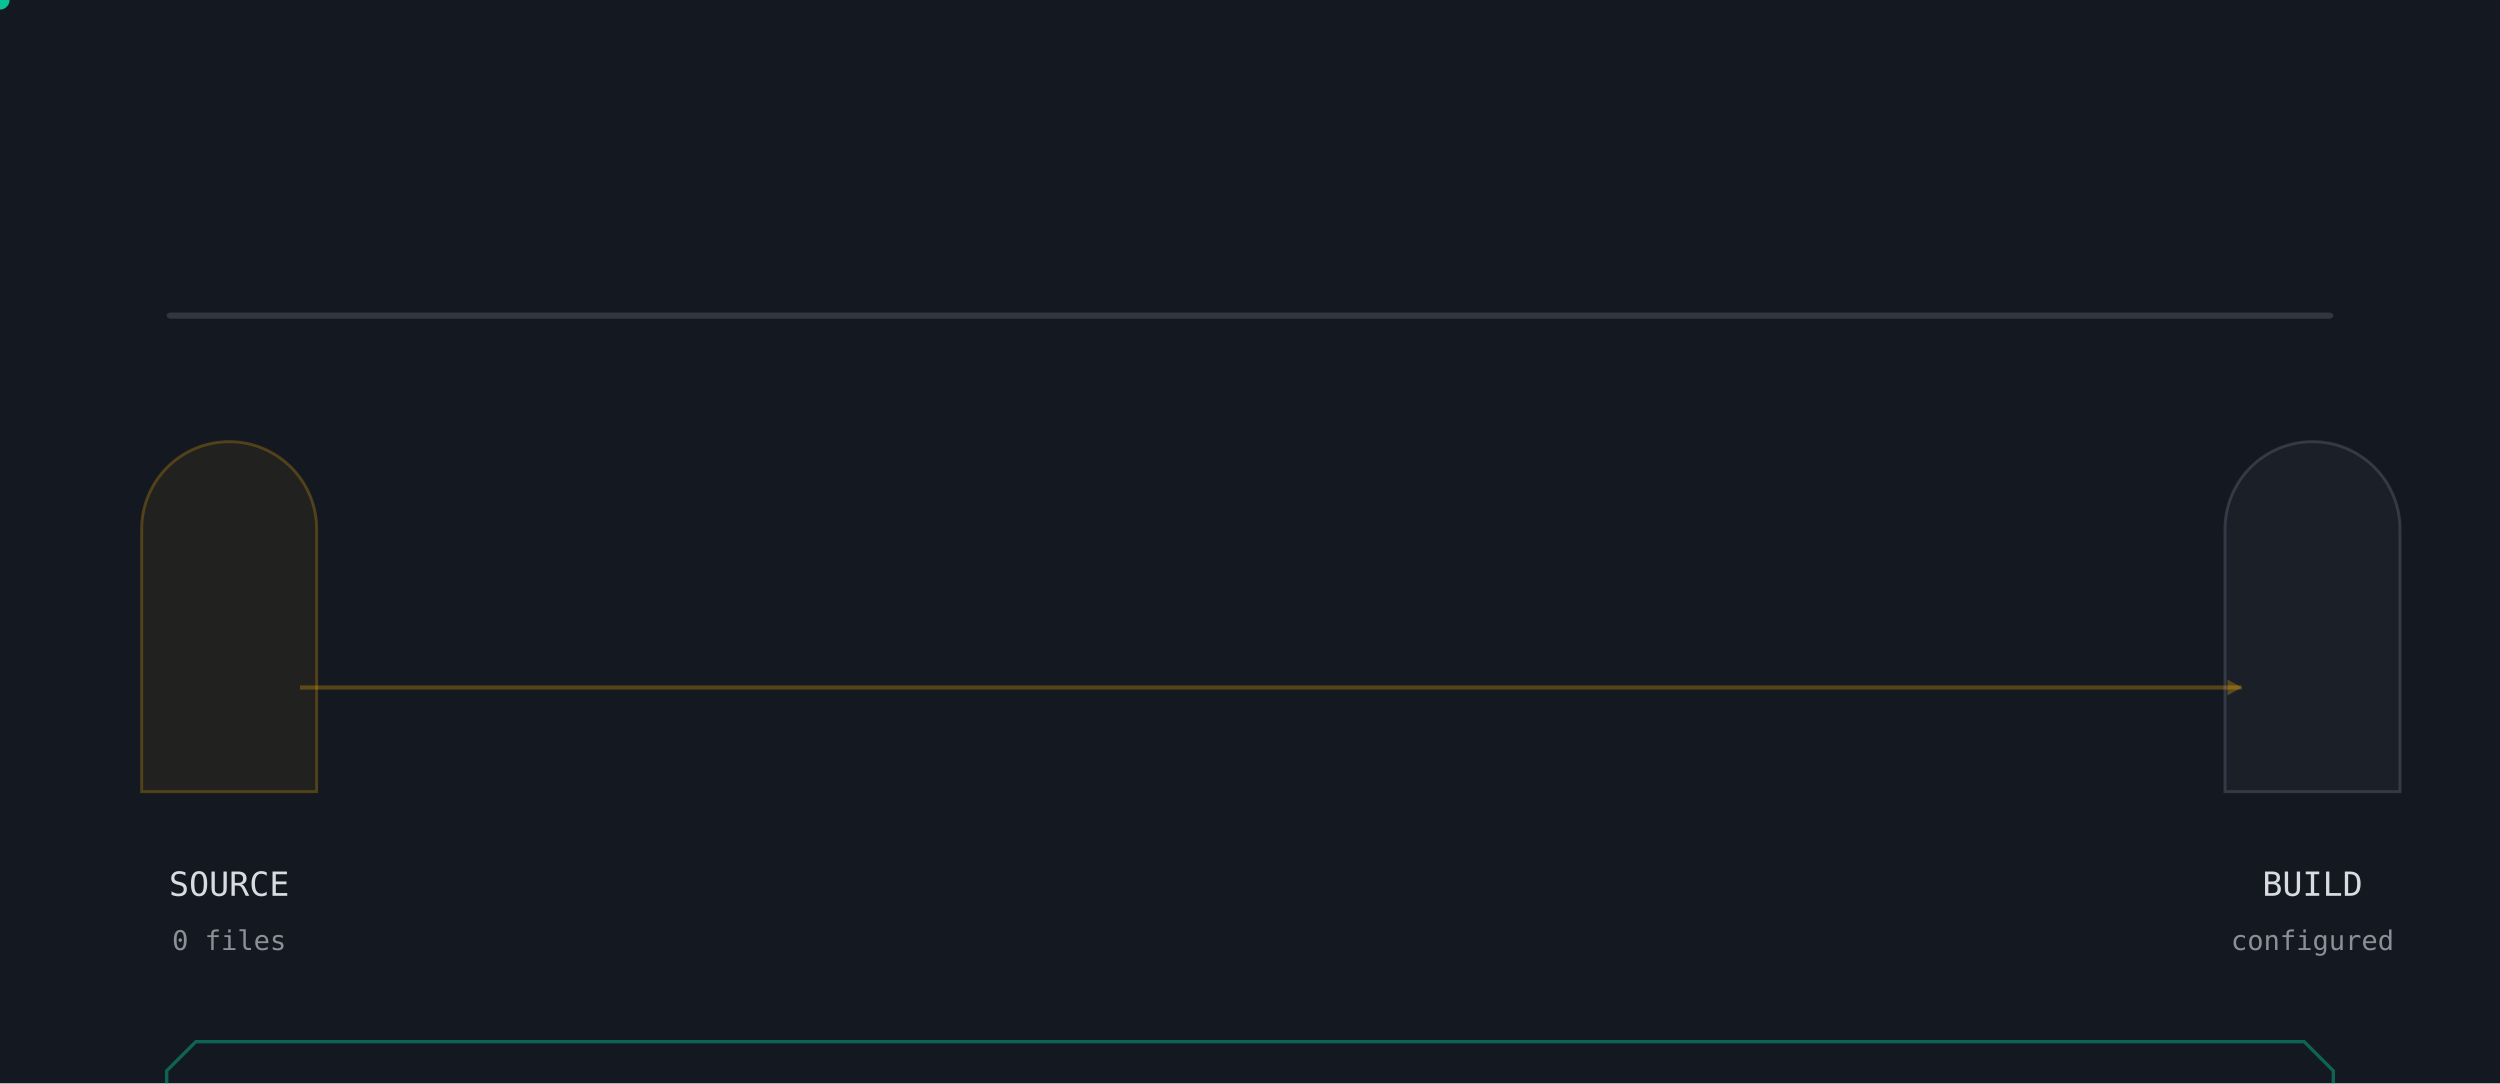
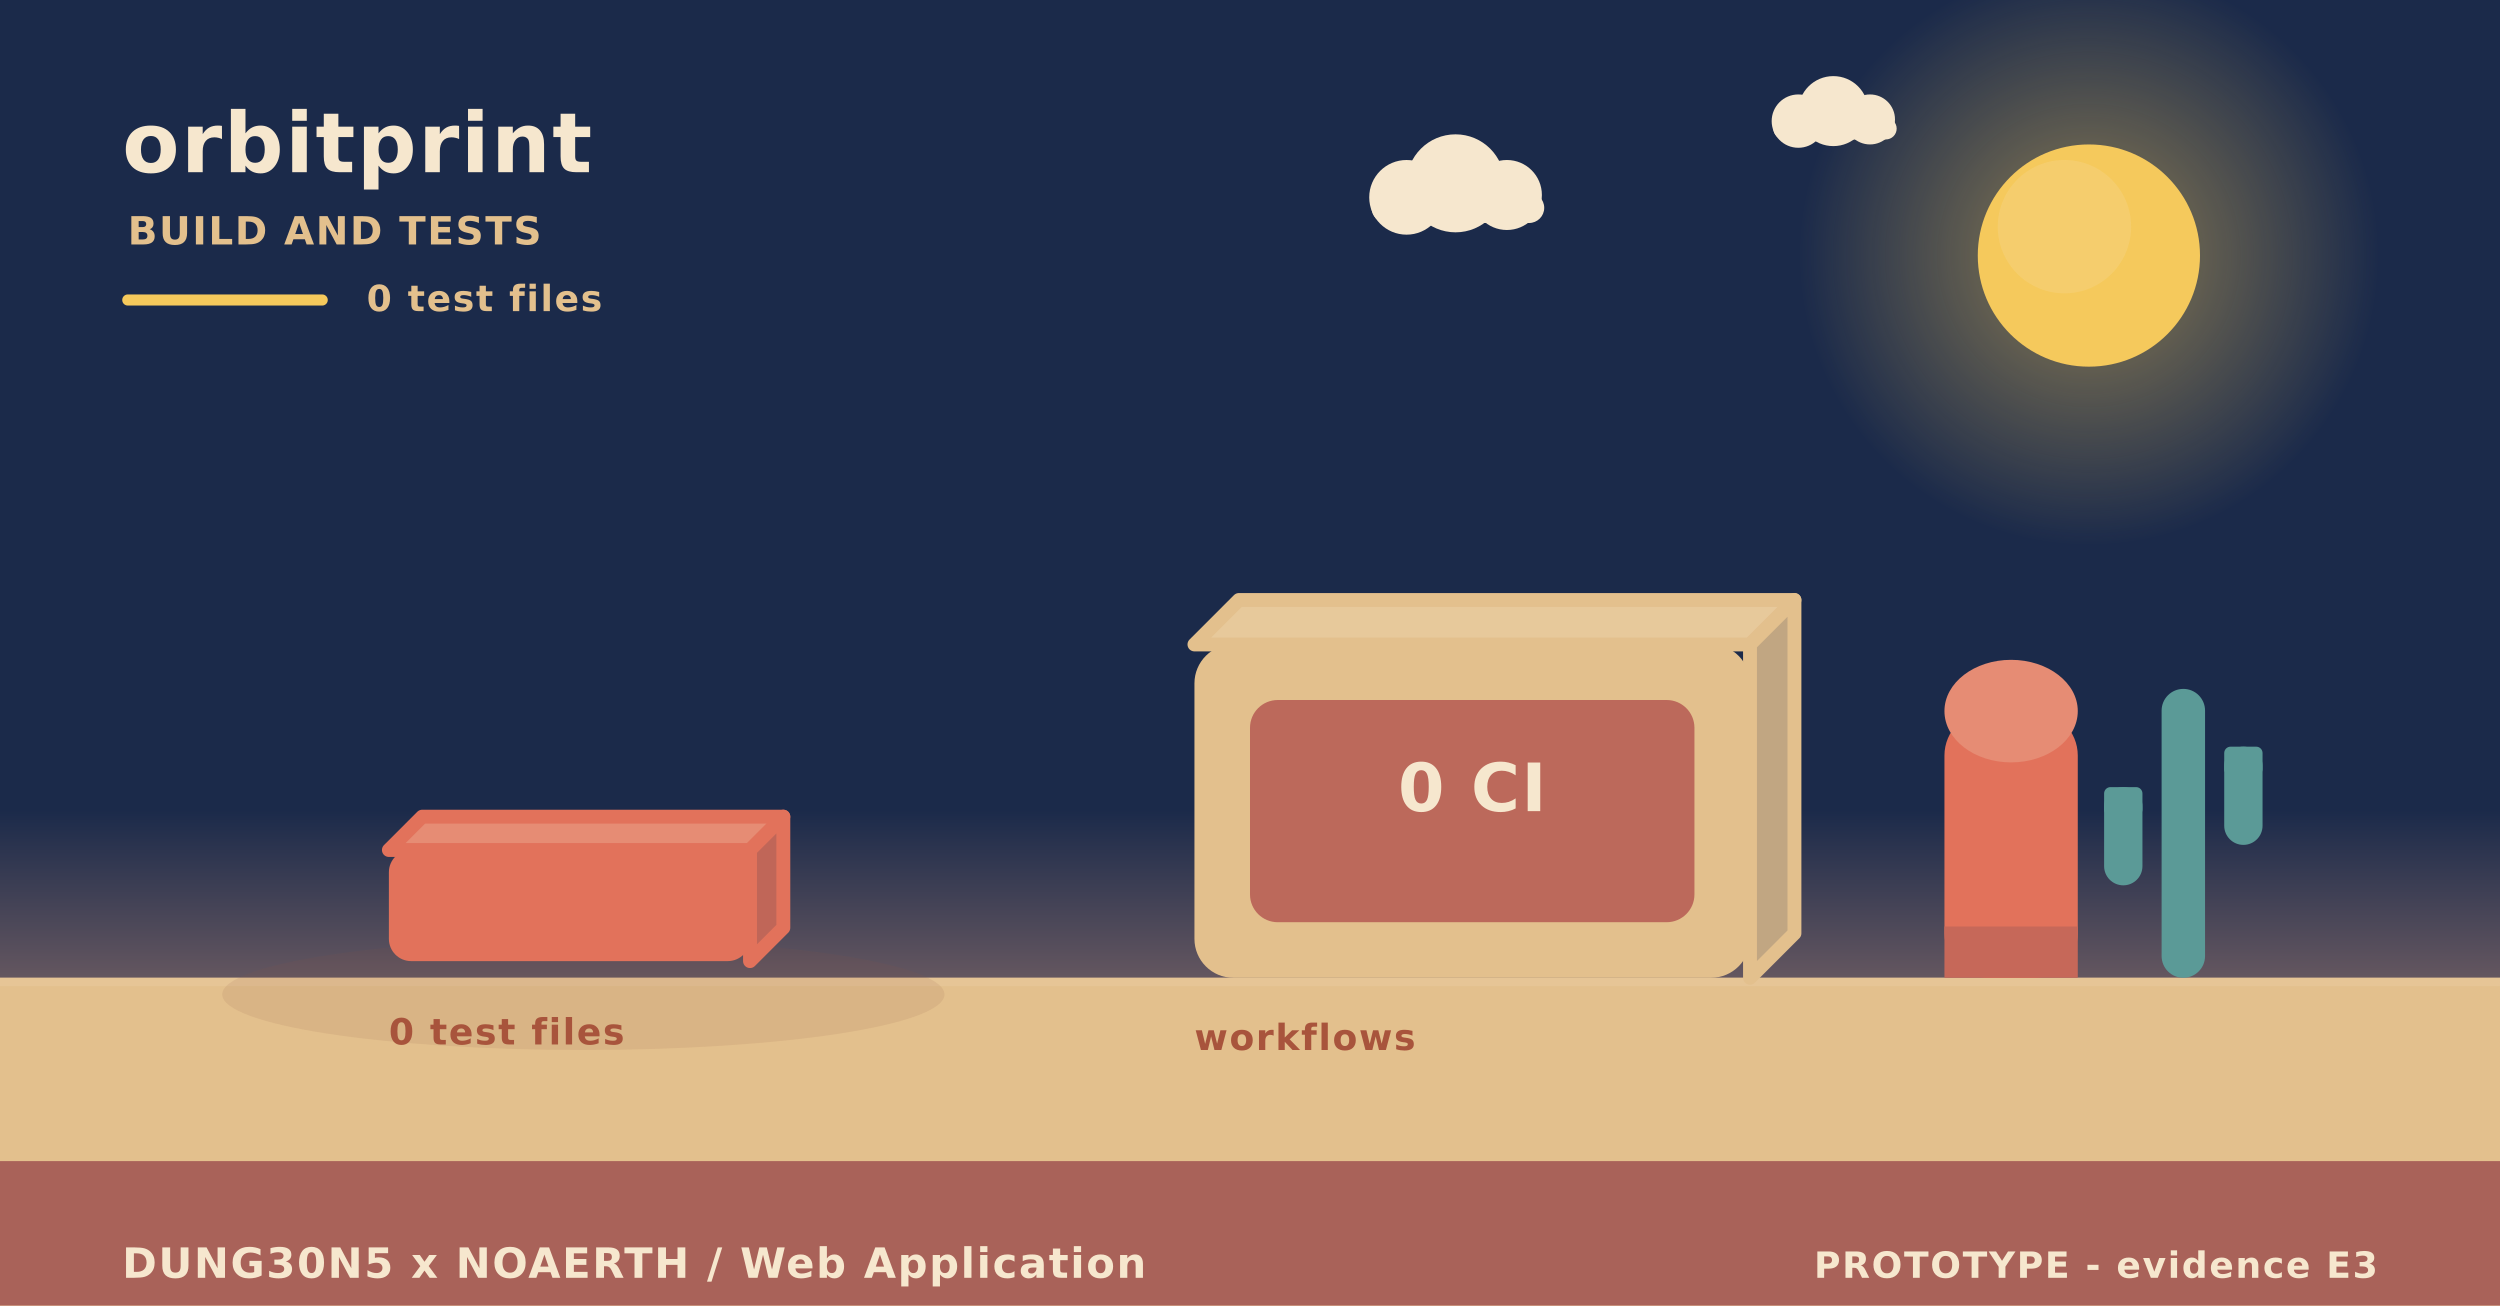
- <svg xmlns="http://www.w3.org/2000/svg" viewBox="0 0 1200 520" width="1200" height="520" role="img" aria-label="orbitprint build evidence">
-   <rect width="1200" height="520" fill="#141821" />
-   <defs>
-     <linearGradient id="gb" x1="0" y1="0" x2="1" y2="1">
-       <stop offset="0%" stop-color="#ffb703" />
-       <stop offset="100%" stop-color="#8d99ae" />
-     </linearGradient>
-   </defs>
-   <rect x="80.00" y="150.00" width="1040.00" height="3.00" rx="2.00" fill="rgba(238,241,246,0.140)" opacity="1.00" />
-   <path d="M68.00,380.00 L68.00,254.00 A42.00,42.00 0 0 1 152.00,254.00 L152.00,380.00 Z" fill="rgba(255,183,3,0.100)" opacity="0.55" stroke="rgba(255,183,3,0.450)" stroke-width="1.4" />
-   <polygon points="-192.26,189.00 -136.83,221.00 -136.83,157.00 -192.26,125.00" fill="#037c5d" opacity="0.95" />
-   <polygon points="-247.68,221.00 -192.26,253.00 -192.26,189.00 -247.68,157.00" fill="#6e7788" opacity="0.95" />
-   <polygon points="-192.26,125.00 -136.83,157.00 -192.26,189.00 -247.68,157.00" fill="#ffb703" opacity="0.95" />
-   <text x="110" y="430" font-family="ui-monospace,Menlo,monospace" font-size="16" fill="rgba(238,241,246,0.900)" text-anchor="middle">SOURCE</text>
-   <text x="110" y="456" font-family="ui-monospace,Menlo,monospace" font-size="13" fill="rgba(238,241,246,0.550)" text-anchor="middle">0 files</text>
-   <path d="M1068.00,380.00 L1068.00,254.00 A42.00,42.00 0 0 1 1152.00,254.00 L1152.00,380.00 Z" fill="rgba(141,153,174,0.100)" opacity="0.55" stroke="rgba(141,153,174,0.450)" stroke-width="1.4" />
-   <polygon points="673.77,689.00 729.19,721.00 729.19,657.00 673.77,625.00" fill="#037c5d" opacity="0.95" />
-   <polygon points="618.34,721.00 673.77,753.00 673.77,689.00 618.34,657.00" fill="#6e7788" opacity="0.95" />
-   <polygon points="673.77,625.00 729.19,657.00 673.77,689.00 618.34,657.00" fill="#8d99ae" opacity="0.95" />
-   <text x="1110" y="430" font-family="ui-monospace,Menlo,monospace" font-size="16" fill="rgba(238,241,246,0.900)" text-anchor="middle">BUILD</text>
-   <text x="1110" y="456" font-family="ui-monospace,Menlo,monospace" font-size="13" fill="rgba(238,241,246,0.550)" text-anchor="middle">configured</text>
-   <line x1="144.00" y1="330.00" x2="1076.00" y2="330.00" stroke="rgba(255,183,3,0.500)" stroke-width="2.00" opacity="0.55" />
-   <polygon points="1076.00,330.00 1069.20,326.20 1069.20,333.80" fill="rgba(255,183,3,0.500)" opacity="0.55" />
-   <g opacity="0.9">
-     <circle cx="0.00" cy="0.00" r="4.60" fill="#06d6a0" opacity="1.00" />
-     <animateTransform attributeName="transform" type="translate" values="144.00,330.00 1076.00,330.00" dur="4.033s" begin="0.0s" repeatCount="indefinite" />
-     <animateTransform attributeName="transform" type="translate" values="1076.00,330.00 144.00,330.00" dur="4.033s" begin="2.017s" repeatCount="indefinite" />
+ <svg xmlns="http://www.w3.org/2000/svg" width="900" height="470" viewBox="0 0 900 470" role="img" aria-label="orbitprint - how it is verified">
+   <linearGradient id="skyb" x1="0" y1="0" x2="0" y2="1">
+     <stop offset="0" stop-color="#1b2a4a" />
+     <stop offset="0.62" stop-color="#1b2a4a" />
+     <stop offset="1" stop-color="#f3ad8a" />
+   </linearGradient>
+   <rect width="900" height="470" fill="url(#skyb)" />
+   <radialGradient id="sunb">
+     <stop offset="0.35" stop-color="#f5c95c" stop-opacity="0.34" />
+     <stop offset="1" stop-color="#f5c95c" stop-opacity="0" />
+   </radialGradient>
+   <circle cx="752" cy="92" r="104" fill="url(#sunb)" />
+   <circle cx="752" cy="92" r="40" fill="#f5c95c" />
+   <circle cx="743.2" cy="81.6" r="24" fill="#f5d27e" opacity="0.5" />
+   <g>
+     <circle cx="524" cy="66" r="17.64" fill="#f6e7ce" />
+     <circle cx="506.36" cy="71.04" r="13.44" fill="#f6e7ce" />
+     <circle cx="542.48" cy="70.2" r="12.6" fill="#f6e7ce" />
+     <rect x="493.76" y="69.36" width="62.16" height="10.92" rx="5.46" fill="#f6e7ce" />
+     <animateTransform attributeName="transform" type="translate" values="0 0;24 0;0 0" dur="36s" begin="0s" repeatCount="indefinite" />
  </g>
-   <path d="M94.00,500.00 H1106.00 L1120.00,514.00 V546.00 L1106.00,560.00 H94.00 L80.00,546.00 V514.00 Z" fill="none" stroke="rgba(6,214,160,0.500)" stroke-width="1.60" opacity="0.80" />
-   <text x="600" y="536" font-family="ui-monospace,Menlo,monospace" font-size="16" fill="rgba(6,214,160,0.950)" text-anchor="middle">no test suite present in this repository — shown as measured, not implied</text>
+   <g>
+     <circle cx="660" cy="40" r="12.6" fill="#f6e7ce" />
+     <circle cx="647.4" cy="43.6" r="9.6" fill="#f6e7ce" />
+     <circle cx="673.2" cy="43" r="9" fill="#f6e7ce" />
+     <rect x="638.4" y="42.4" width="44.4" height="7.8" rx="3.9" fill="#f6e7ce" />
+     <animateTransform attributeName="transform" type="translate" values="0 0;-18 0;0 0" dur="46s" begin="3s" repeatCount="indefinite" />
+   </g>
+   <rect x="0" y="352" width="900" height="118" fill="#e3c08d" />
+   <rect x="0" y="352" width="900" height="3" fill="#e6c596" />
+   <text x="44" y="62" font-family="Verdana,DejaVu Sans,sans-serif" font-size="30" font-weight="700" letter-spacing="0.6" fill="#f6e7ce" text-anchor="start">orbitprint</text>
+   <text x="46" y="88" font-family="Verdana,DejaVu Sans,sans-serif" font-size="14" font-weight="700" letter-spacing="0.6" fill="#e3c08d" text-anchor="start">BUILD AND TESTS</text>
+   <rect x="44" y="106" width="74" height="4" rx="2" fill="#f5c95c" />
+   <text x="132" y="112" font-family="Verdana,DejaVu Sans,sans-serif" font-size="13" font-weight="700" letter-spacing="0.6" fill="#e3c08d" text-anchor="start">0 test files</text>
+   <ellipse cx="210" cy="358" rx="130" ry="20" fill="rgba(138,90,68,0.11)" />
+   <g>
+     <path d="M140,306 L270,306 L282,294 L152,294 Z" fill="#e68c74" stroke="#e2725b" stroke-width="5" stroke-linejoin="round" />
+     <path d="M270,306 L282,294 L282,334 L270,346 Z" fill="#c06658" stroke="#e2725b" stroke-width="5" stroke-linejoin="round" />
+     <rect x="140" y="306" width="130" height="40" rx="8" fill="#e2725b" />
+     <animateTransform attributeName="transform" type="translate" values="0 10;0 0" dur="0.8s" begin="0.5s" fill="freeze" />
+   </g>
+   <text x="140" y="376" font-family="Verdana,DejaVu Sans,sans-serif" font-size="13" font-weight="700" letter-spacing="0.6" fill="#a8543c" text-anchor="start">0 test files</text>
+   <path d="M430,232 L630,232 L646,216 L446,216 Z" fill="#e7c99b" stroke="#e3c08d" stroke-width="5" stroke-linejoin="round" />
+   <path d="M630,232 L646,216 L646,336 L630,352 Z" fill="#c1a682" stroke="#e3c08d" stroke-width="5" stroke-linejoin="round" />
+   <rect x="430" y="232" width="200" height="120" rx="14" fill="#e3c08d" />
+   <rect x="450" y="252" width="160" height="80" rx="10" fill="#ba6458" opacity="0.94" />
+   <text x="530" y="292" font-family="Verdana,DejaVu Sans,sans-serif" font-size="24" font-weight="700" letter-spacing="0.6" fill="#f6e7ce" text-anchor="middle">0 CI</text>
+   <text x="430" y="378" font-family="Verdana,DejaVu Sans,sans-serif" font-size="13" font-weight="700" letter-spacing="0.6" fill="#a8543c" text-anchor="start">workflows</text>
+   <rect x="700" y="256" width="48" height="96" rx="16" fill="#e2725b" />
+   <ellipse cx="724" cy="256" rx="24" ry="18.46" fill="#e68c74" />
+   <rect x="700" y="333.54" width="48" height="18.46" fill="#c66859" />
+   <rect x="778.18" y="248" width="15.64" height="104" rx="7.82" fill="#5b9a97" />
+   <rect x="757.48" y="283.36" width="13.8" height="35.36" rx="6.9" fill="#5b9a97" />
+   <rect x="757.48" y="283.36" width="13.8" height="10.4" rx="2.3" fill="#5b9a97" />
+   <rect x="800.72" y="268.8" width="13.8" height="35.36" rx="6.9" fill="#5b9a97" />
+   <rect x="800.72" y="268.8" width="13.8" height="10.4" rx="2.3" fill="#5b9a97" />
+   <rect x="0" y="418" width="900" height="52" rx="0" fill="#a65c56" opacity="0.94" />
+   <text x="44" y="460" font-family="Verdana,DejaVu Sans,sans-serif" font-size="15" font-weight="700" letter-spacing="0.6" fill="#f6e7ce" text-anchor="start">DUNG30N5 x NOAERTH  /  Web Application</text>
+   <text x="856" y="460" font-family="Verdana,DejaVu Sans,sans-serif" font-size="13" font-weight="700" letter-spacing="0.6" fill="#f6e7ce" text-anchor="end">PROTOTYPE  -  evidence E3</text>
</svg>
